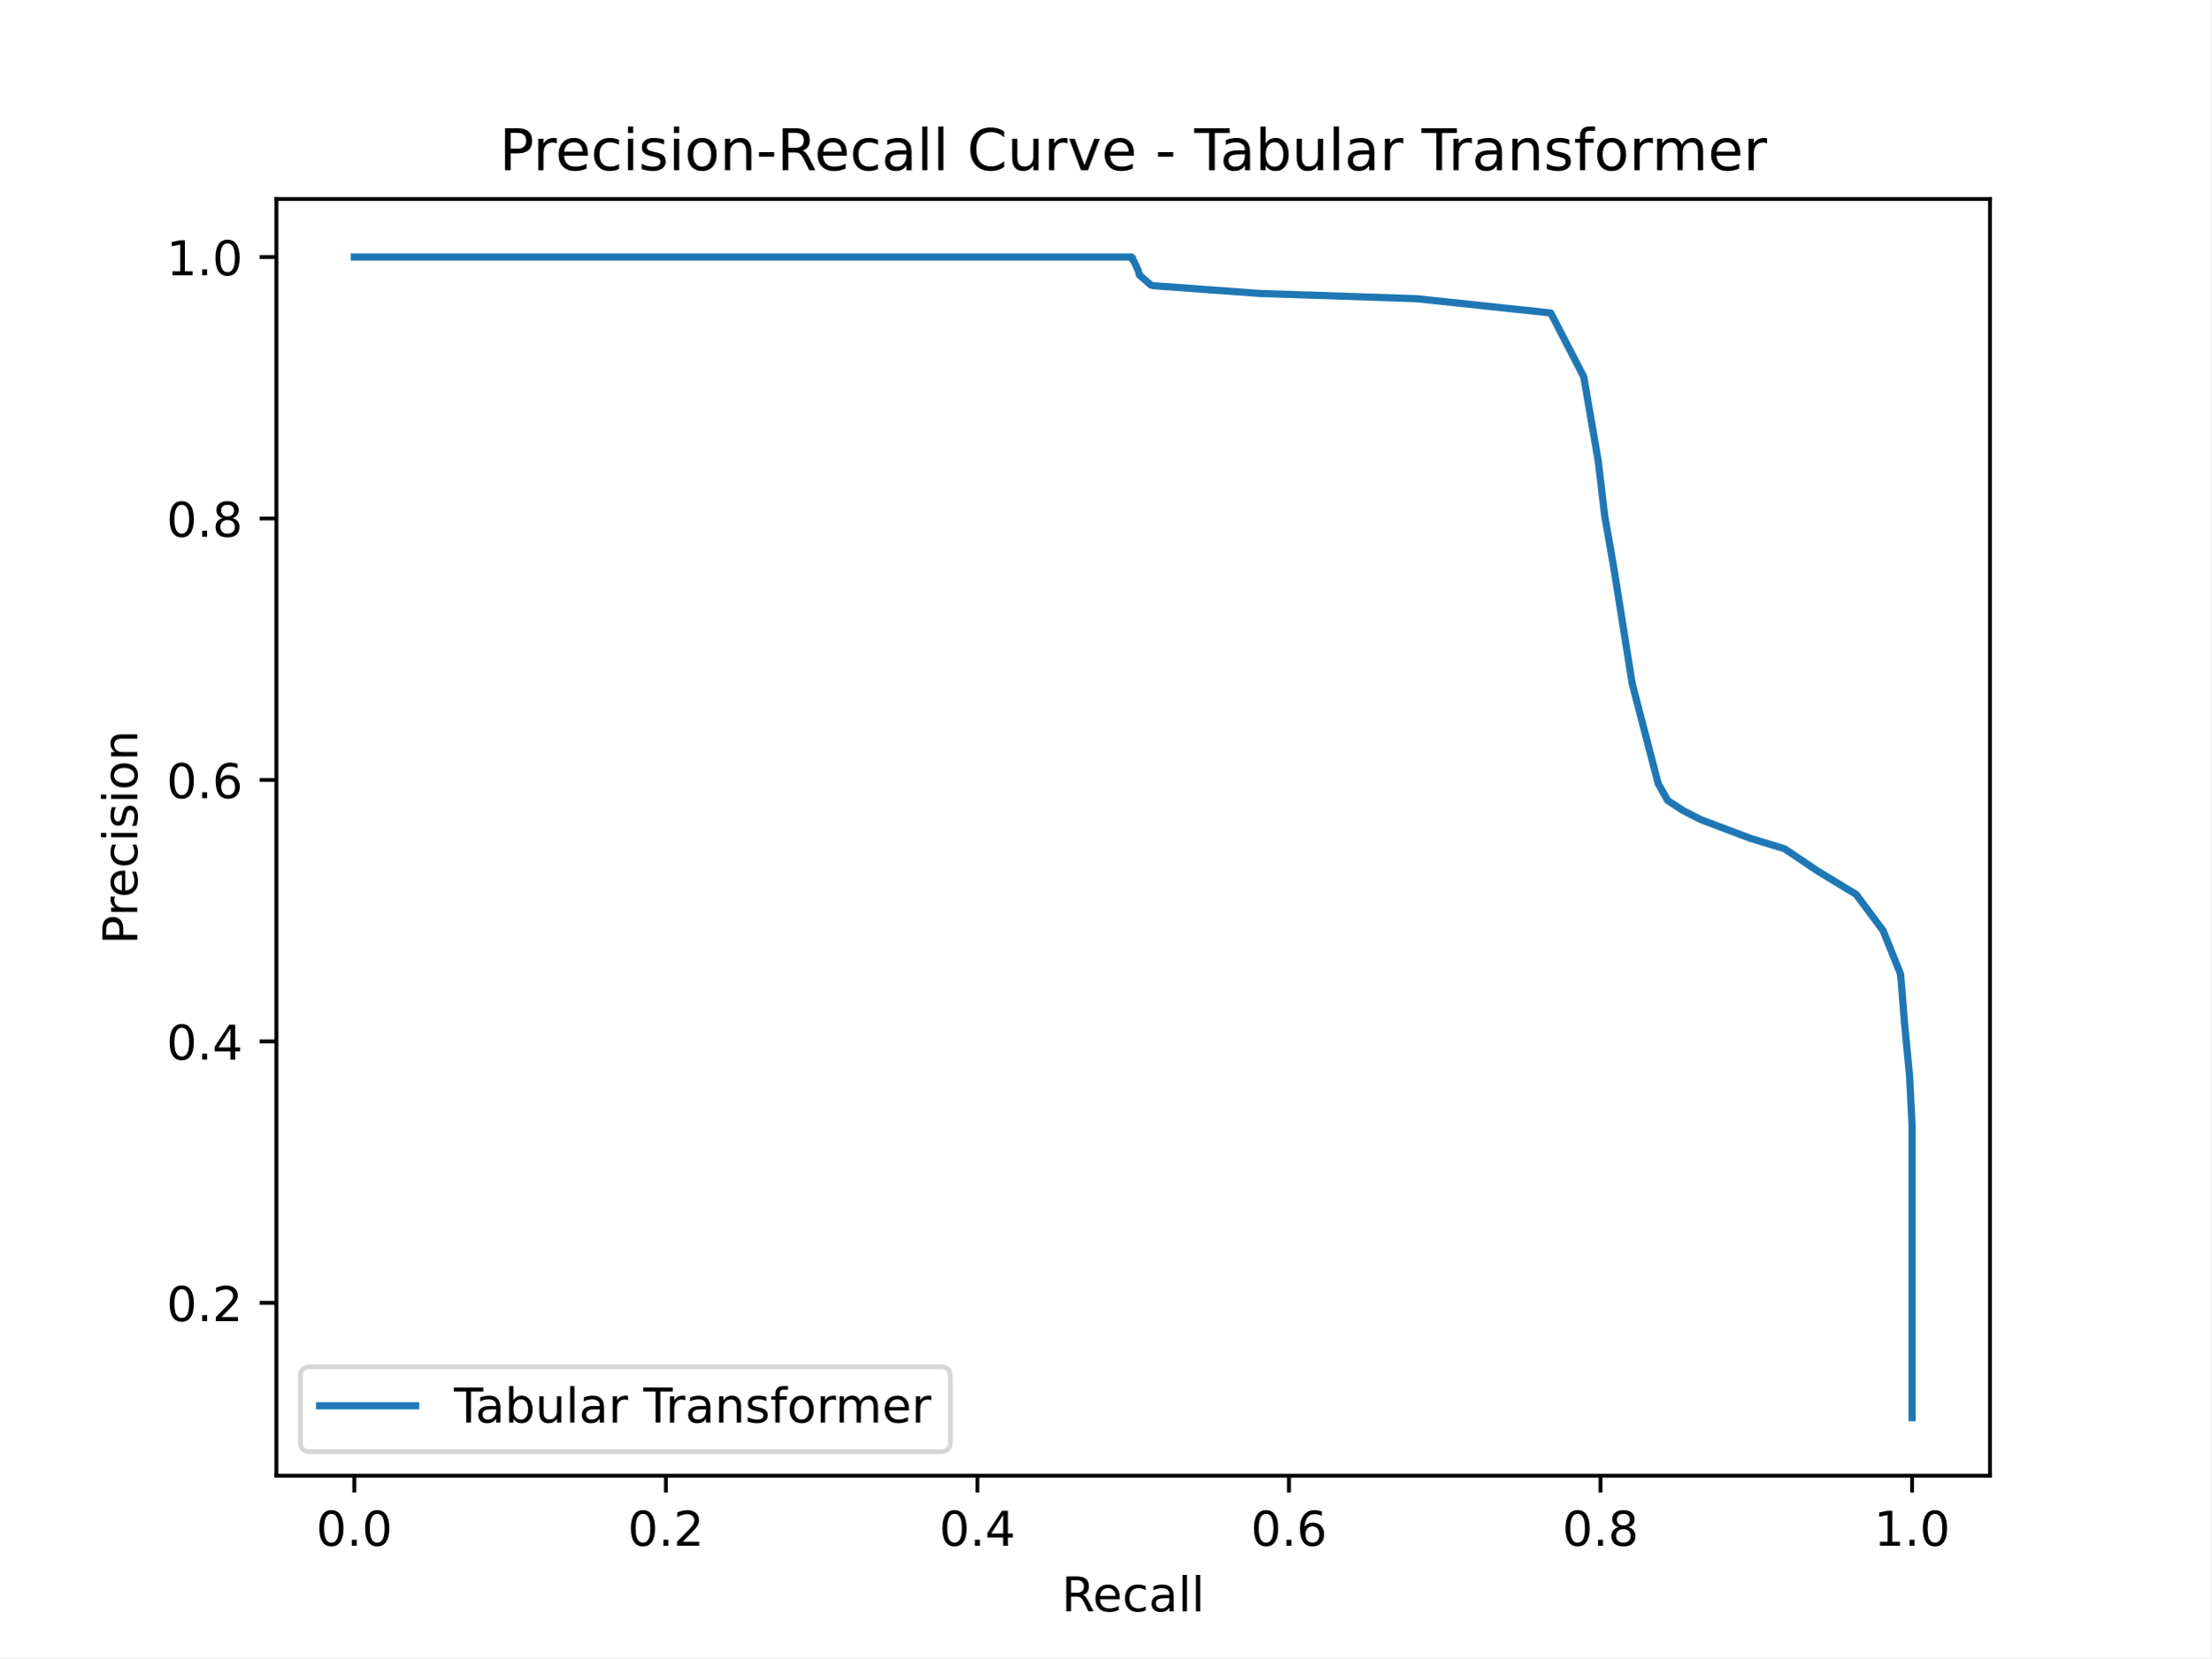
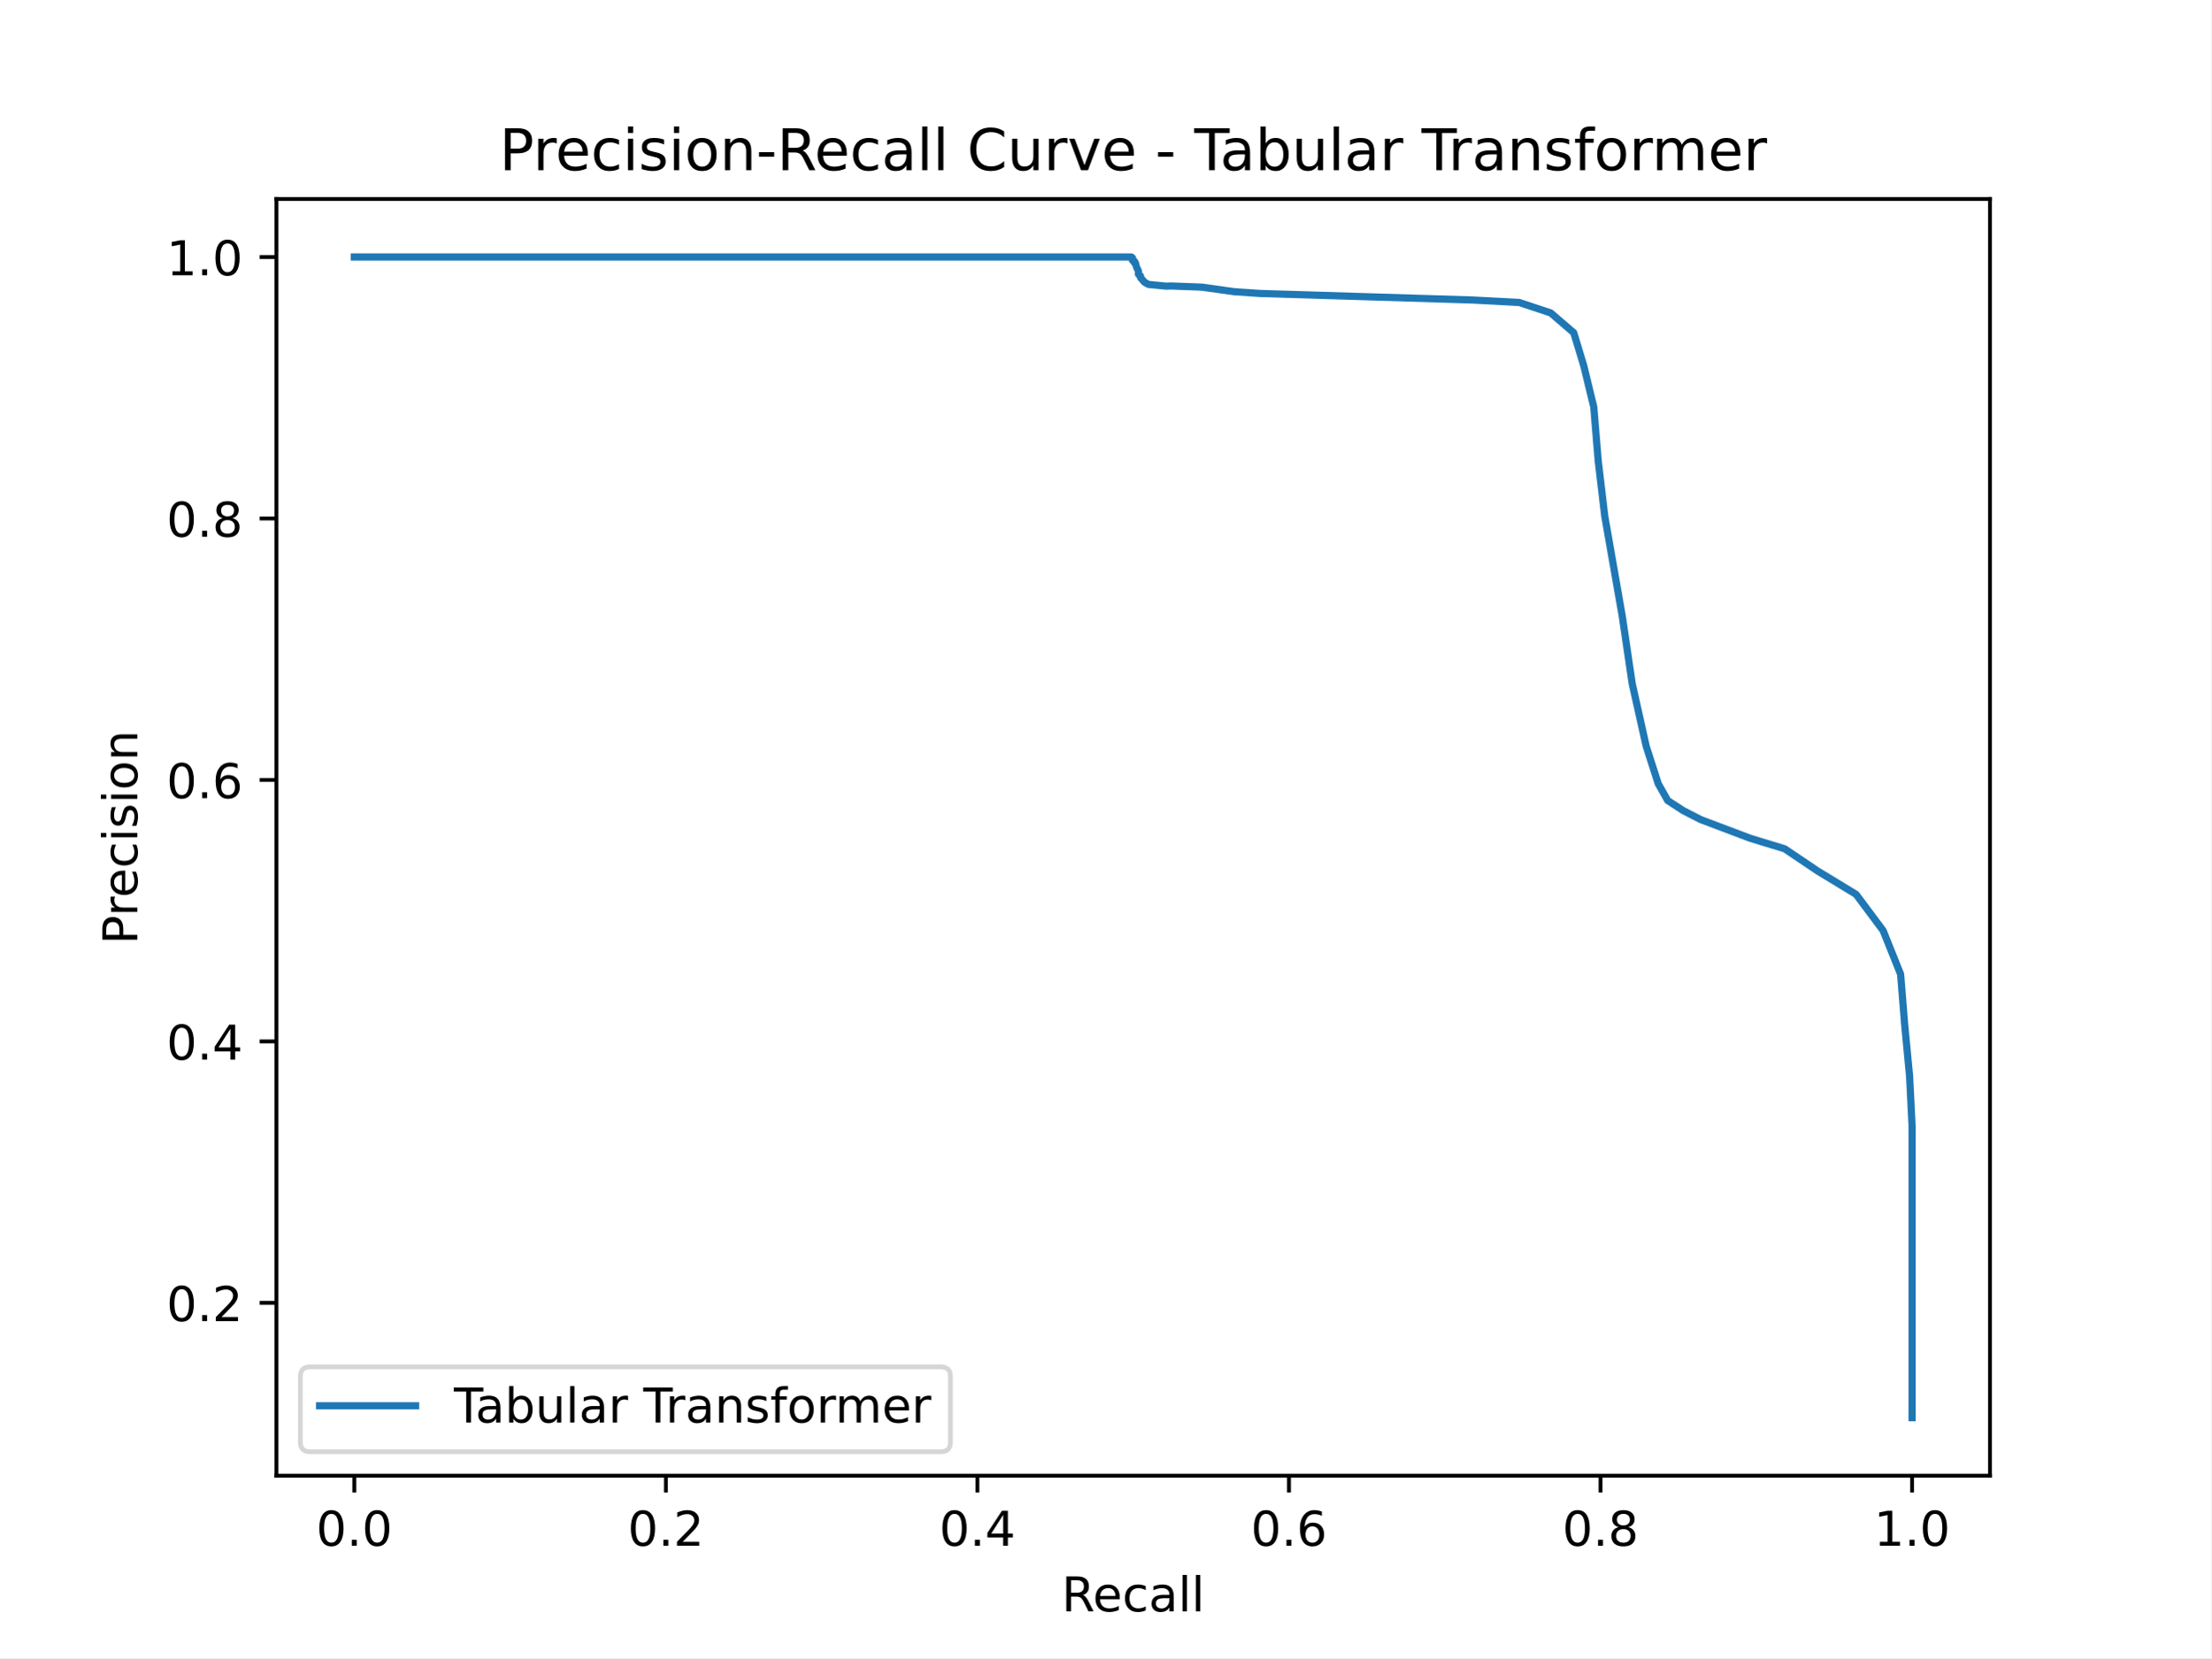
<svg xmlns="http://www.w3.org/2000/svg" xmlns:xlink="http://www.w3.org/1999/xlink" width="460.8pt" height="345.6pt" viewBox="0 0 460.8 345.6" version="1.1">
  <defs>
    <style type="text/css">*{stroke-linejoin: round; stroke-linecap: butt}</style>
  </defs>
  <g id="figure_1">
    <g id="patch_1">
      <path d="M 0 345.6  L 460.8 345.6  L 460.8 0  L 0 0  z " style="fill: #ffffff" />
    </g>
    <g id="axes_1">
      <g id="patch_2">
        <path d="M 57.6 307.584  L 414.72 307.584  L 414.72 41.472  L 57.6 41.472  z " style="fill: #ffffff" />
      </g>
      <g id="matplotlib.axis_1">
        <g id="xtick_1">
          <g id="line2d_1">
            <defs>
-               <path id="m3d1ba8af68" d="M 0 0  L 0 3.5  " style="stroke: #000000; stroke-width: 0.8" />
+               <path id="m6aa19d9f0f" d="M 0 0  L 0 3.5  " style="stroke: #000000; stroke-width: 0.8" />
            </defs>
            <g>
-               <use xlink:href="#m3d1ba8af68" x="73.833" y="307.584" style="stroke: #000000; stroke-width: 0.8" />
+               <use xlink:href="#m6aa19d9f0f" x="73.833" y="307.584" style="stroke: #000000; stroke-width: 0.8" />
            </g>
          </g>
          <g id="text_1">
            <g transform="translate(65.88116 322.1824) scale(0.1 -0.1)">
              <defs>
                <path id="DejaVuSans-30" d="M 2034 4250  Q 1547 4250 1301 3770  Q 1056 3291 1056 2328  Q 1056 1369 1301 889  Q 1547 409 2034 409  Q 2525 409 2770 889  Q 3016 1369 3016 2328  Q 3016 3291 2770 3770  Q 2525 4250 2034 4250  z M 2034 4750  Q 2819 4750 3233 4129  Q 3647 3509 3647 2328  Q 3647 1150 3233 529  Q 2819 -91 2034 -91  Q 1250 -91 836 529  Q 422 1150 422 2328  Q 422 3509 836 4129  Q 1250 4750 2034 4750  z " transform="scale(0.015625)" />
                <path id="DejaVuSans-2e" d="M 684 794  L 1344 794  L 1344 0  L 684 0  L 684 794  z " transform="scale(0.015625)" />
              </defs>
              <use xlink:href="#DejaVuSans-30" />
              <use xlink:href="#DejaVuSans-2e" transform="translate(63.62305 0)" />
              <use xlink:href="#DejaVuSans-30" transform="translate(95.41016 0)" />
            </g>
          </g>
        </g>
        <g id="xtick_2">
          <g id="line2d_2">
            <g>
-               <use xlink:href="#m3d1ba8af68" x="138.764" y="307.584" style="stroke: #000000; stroke-width: 0.8" />
+               <use xlink:href="#m6aa19d9f0f" x="138.764" y="307.584" style="stroke: #000000; stroke-width: 0.8" />
            </g>
          </g>
          <g id="text_2">
            <g transform="translate(130.8121 322.1824) scale(0.1 -0.1)">
              <defs>
                <path id="DejaVuSans-32" d="M 1228 531  L 3431 531  L 3431 0  L 469 0  L 469 531  Q 828 903 1448 1529  Q 2069 2156 2228 2338  Q 2531 2678 2651 2914  Q 2772 3150 2772 3378  Q 2772 3750 2511 3984  Q 2250 4219 1831 4219  Q 1534 4219 1204 4116  Q 875 4013 500 3803  L 500 4441  Q 881 4594 1212 4672  Q 1544 4750 1819 4750  Q 2544 4750 2975 4387  Q 3406 4025 3406 3419  Q 3406 3131 3298 2873  Q 3191 2616 2906 2266  Q 2828 2175 2409 1742  Q 1991 1309 1228 531  z " transform="scale(0.015625)" />
              </defs>
              <use xlink:href="#DejaVuSans-30" />
              <use xlink:href="#DejaVuSans-2e" transform="translate(63.62305 0)" />
              <use xlink:href="#DejaVuSans-32" transform="translate(95.41016 0)" />
            </g>
          </g>
        </g>
        <g id="xtick_3">
          <g id="line2d_3">
            <g>
-               <use xlink:href="#m3d1ba8af68" x="203.695" y="307.584" style="stroke: #000000; stroke-width: 0.8" />
+               <use xlink:href="#m6aa19d9f0f" x="203.695" y="307.584" style="stroke: #000000; stroke-width: 0.8" />
            </g>
          </g>
          <g id="text_3">
            <g transform="translate(195.743 322.1824) scale(0.1 -0.1)">
              <defs>
                <path id="DejaVuSans-34" d="M 2419 4116  L 825 1625  L 2419 1625  L 2419 4116  z M 2253 4666  L 3047 4666  L 3047 1625  L 3713 1625  L 3713 1100  L 3047 1100  L 3047 0  L 2419 0  L 2419 1100  L 313 1100  L 313 1709  L 2253 4666  z " transform="scale(0.015625)" />
              </defs>
              <use xlink:href="#DejaVuSans-30" />
              <use xlink:href="#DejaVuSans-2e" transform="translate(63.62305 0)" />
              <use xlink:href="#DejaVuSans-34" transform="translate(95.41016 0)" />
            </g>
          </g>
        </g>
        <g id="xtick_4">
          <g id="line2d_4">
            <g>
-               <use xlink:href="#m3d1ba8af68" x="268.625" y="307.584" style="stroke: #000000; stroke-width: 0.8" />
+               <use xlink:href="#m6aa19d9f0f" x="268.625" y="307.584" style="stroke: #000000; stroke-width: 0.8" />
            </g>
          </g>
          <g id="text_4">
            <g transform="translate(260.6739 322.1824) scale(0.1 -0.1)">
              <defs>
                <path id="DejaVuSans-36" d="M 2113 2584  Q 1688 2584 1439 2293  Q 1191 2003 1191 1497  Q 1191 994 1439 701  Q 1688 409 2113 409  Q 2538 409 2786 701  Q 3034 994 3034 1497  Q 3034 2003 2786 2293  Q 2538 2584 2113 2584  z M 3366 4563  L 3366 3988  Q 3128 4100 2886 4159  Q 2644 4219 2406 4219  Q 1781 4219 1451 3797  Q 1122 3375 1075 2522  Q 1259 2794 1537 2939  Q 1816 3084 2150 3084  Q 2853 3084 3261 2657  Q 3669 2231 3669 1497  Q 3669 778 3244 343  Q 2819 -91 2113 -91  Q 1303 -91 875 529  Q 447 1150 447 2328  Q 447 3434 972 4092  Q 1497 4750 2381 4750  Q 2619 4750 2861 4703  Q 3103 4656 3366 4563  z " transform="scale(0.015625)" />
              </defs>
              <use xlink:href="#DejaVuSans-30" />
              <use xlink:href="#DejaVuSans-2e" transform="translate(63.62305 0)" />
              <use xlink:href="#DejaVuSans-36" transform="translate(95.41016 0)" />
            </g>
          </g>
        </g>
        <g id="xtick_5">
          <g id="line2d_5">
            <g>
-               <use xlink:href="#m3d1ba8af68" x="333.556" y="307.584" style="stroke: #000000; stroke-width: 0.8" />
+               <use xlink:href="#m6aa19d9f0f" x="333.556" y="307.584" style="stroke: #000000; stroke-width: 0.8" />
            </g>
          </g>
          <g id="text_5">
            <g transform="translate(325.6048 322.1824) scale(0.1 -0.1)">
              <defs>
                <path id="DejaVuSans-38" d="M 2034 2216  Q 1584 2216 1326 1975  Q 1069 1734 1069 1313  Q 1069 891 1326 650  Q 1584 409 2034 409  Q 2484 409 2743 651  Q 3003 894 3003 1313  Q 3003 1734 2745 1975  Q 2488 2216 2034 2216  z M 1403 2484  Q 997 2584 770 2862  Q 544 3141 544 3541  Q 544 4100 942 4425  Q 1341 4750 2034 4750  Q 2731 4750 3128 4425  Q 3525 4100 3525 3541  Q 3525 3141 3298 2862  Q 3072 2584 2669 2484  Q 3125 2378 3379 2068  Q 3634 1759 3634 1313  Q 3634 634 3220 271  Q 2806 -91 2034 -91  Q 1263 -91 848 271  Q 434 634 434 1313  Q 434 1759 690 2068  Q 947 2378 1403 2484  z M 1172 3481  Q 1172 3119 1398 2916  Q 1625 2713 2034 2713  Q 2441 2713 2670 2916  Q 2900 3119 2900 3481  Q 2900 3844 2670 4047  Q 2441 4250 2034 4250  Q 1625 4250 1398 4047  Q 1172 3844 1172 3481  z " transform="scale(0.015625)" />
              </defs>
              <use xlink:href="#DejaVuSans-30" />
              <use xlink:href="#DejaVuSans-2e" transform="translate(63.62305 0)" />
              <use xlink:href="#DejaVuSans-38" transform="translate(95.41016 0)" />
            </g>
          </g>
        </g>
        <g id="xtick_6">
          <g id="line2d_6">
            <g>
-               <use xlink:href="#m3d1ba8af68" x="398.487" y="307.584" style="stroke: #000000; stroke-width: 0.8" />
+               <use xlink:href="#m6aa19d9f0f" x="398.487" y="307.584" style="stroke: #000000; stroke-width: 0.8" />
            </g>
          </g>
          <g id="text_6">
            <g transform="translate(390.5357 322.1824) scale(0.1 -0.1)">
              <defs>
                <path id="DejaVuSans-31" d="M 794 531  L 1825 531  L 1825 4091  L 703 3866  L 703 4441  L 1819 4666  L 2450 4666  L 2450 531  L 3481 531  L 3481 0  L 794 0  L 794 531  z " transform="scale(0.015625)" />
              </defs>
              <use xlink:href="#DejaVuSans-31" />
              <use xlink:href="#DejaVuSans-2e" transform="translate(63.62305 0)" />
              <use xlink:href="#DejaVuSans-30" transform="translate(95.41016 0)" />
            </g>
          </g>
        </g>
        <g id="text_7">
          <g transform="translate(221.2428 335.8606) scale(0.1 -0.1)">
            <defs>
              <path id="DejaVuSans-52" d="M 2841 2188  Q 3044 2119 3236 1894  Q 3428 1669 3622 1275  L 4263 0  L 3584 0  L 2988 1197  Q 2756 1666 2539 1819  Q 2322 1972 1947 1972  L 1259 1972  L 1259 0  L 628 0  L 628 4666  L 2053 4666  Q 2853 4666 3247 4331  Q 3641 3997 3641 3322  Q 3641 2881 3436 2590  Q 3231 2300 2841 2188  z M 1259 4147  L 1259 2491  L 2053 2491  Q 2509 2491 2742 2702  Q 2975 2913 2975 3322  Q 2975 3731 2742 3939  Q 2509 4147 2053 4147  L 1259 4147  z " transform="scale(0.015625)" />
              <path id="DejaVuSans-65" d="M 3597 1894  L 3597 1613  L 953 1613  Q 991 1019 1311 708  Q 1631 397 2203 397  Q 2534 397 2845 478  Q 3156 559 3463 722  L 3463 178  Q 3153 47 2828 -22  Q 2503 -91 2169 -91  Q 1331 -91 842 396  Q 353 884 353 1716  Q 353 2575 817 3079  Q 1281 3584 2069 3584  Q 2775 3584 3186 3129  Q 3597 2675 3597 1894  z M 3022 2063  Q 3016 2534 2758 2815  Q 2500 3097 2075 3097  Q 1594 3097 1305 2825  Q 1016 2553 972 2059  L 3022 2063  z " transform="scale(0.015625)" />
              <path id="DejaVuSans-63" d="M 3122 3366  L 3122 2828  Q 2878 2963 2633 3030  Q 2388 3097 2138 3097  Q 1578 3097 1268 2742  Q 959 2388 959 1747  Q 959 1106 1268 751  Q 1578 397 2138 397  Q 2388 397 2633 464  Q 2878 531 3122 666  L 3122 134  Q 2881 22 2623 -34  Q 2366 -91 2075 -91  Q 1284 -91 818 406  Q 353 903 353 1747  Q 353 2603 823 3093  Q 1294 3584 2113 3584  Q 2378 3584 2631 3529  Q 2884 3475 3122 3366  z " transform="scale(0.015625)" />
              <path id="DejaVuSans-61" d="M 2194 1759  Q 1497 1759 1228 1600  Q 959 1441 959 1056  Q 959 750 1161 570  Q 1363 391 1709 391  Q 2188 391 2477 730  Q 2766 1069 2766 1631  L 2766 1759  L 2194 1759  z M 3341 1997  L 3341 0  L 2766 0  L 2766 531  Q 2569 213 2275 61  Q 1981 -91 1556 -91  Q 1019 -91 701 211  Q 384 513 384 1019  Q 384 1609 779 1909  Q 1175 2209 1959 2209  L 2766 2209  L 2766 2266  Q 2766 2663 2505 2880  Q 2244 3097 1772 3097  Q 1472 3097 1187 3025  Q 903 2953 641 2809  L 641 3341  Q 956 3463 1253 3523  Q 1550 3584 1831 3584  Q 2591 3584 2966 3190  Q 3341 2797 3341 1997  z " transform="scale(0.015625)" />
              <path id="DejaVuSans-6c" d="M 603 4863  L 1178 4863  L 1178 0  L 603 0  L 603 4863  z " transform="scale(0.015625)" />
            </defs>
            <use xlink:href="#DejaVuSans-52" />
            <use xlink:href="#DejaVuSans-65" transform="translate(64.98242 0)" />
            <use xlink:href="#DejaVuSans-63" transform="translate(126.5059 0)" />
            <use xlink:href="#DejaVuSans-61" transform="translate(181.4863 0)" />
            <use xlink:href="#DejaVuSans-6c" transform="translate(242.7656 0)" />
            <use xlink:href="#DejaVuSans-6c" transform="translate(270.5488 0)" />
          </g>
        </g>
      </g>
      <g id="matplotlib.axis_2">
        <g id="ytick_1">
          <g id="line2d_7">
            <defs>
-               <path id="mbe2ca6c106" d="M 0 0  L -3.5 0  " style="stroke: #000000; stroke-width: 0.8" />
+               <path id="mb0c2504ec9" d="M 0 0  L -3.5 0  " style="stroke: #000000; stroke-width: 0.8" />
            </defs>
            <g>
-               <use xlink:href="#mbe2ca6c106" x="57.6" y="271.558" style="stroke: #000000; stroke-width: 0.8" />
+               <use xlink:href="#mb0c2504ec9" x="57.6" y="271.558" style="stroke: #000000; stroke-width: 0.8" />
            </g>
          </g>
          <g id="text_8">
            <g transform="translate(34.69687 275.3571) scale(0.1 -0.1)">
              <use xlink:href="#DejaVuSans-30" />
              <use xlink:href="#DejaVuSans-2e" transform="translate(63.62305 0)" />
              <use xlink:href="#DejaVuSans-32" transform="translate(95.41016 0)" />
            </g>
          </g>
        </g>
        <g id="ytick_2">
          <g id="line2d_8">
            <g>
-               <use xlink:href="#mbe2ca6c106" x="57.6" y="217.06" style="stroke: #000000; stroke-width: 0.8" />
+               <use xlink:href="#mb0c2504ec9" x="57.6" y="217.06" style="stroke: #000000; stroke-width: 0.8" />
            </g>
          </g>
          <g id="text_9">
            <g transform="translate(34.69687 220.8596) scale(0.1 -0.1)">
              <use xlink:href="#DejaVuSans-30" />
              <use xlink:href="#DejaVuSans-2e" transform="translate(63.62305 0)" />
              <use xlink:href="#DejaVuSans-34" transform="translate(95.41016 0)" />
            </g>
          </g>
        </g>
        <g id="ytick_3">
          <g id="line2d_9">
            <g>
-               <use xlink:href="#mbe2ca6c106" x="57.6" y="162.563" style="stroke: #000000; stroke-width: 0.8" />
+               <use xlink:href="#mb0c2504ec9" x="57.6" y="162.563" style="stroke: #000000; stroke-width: 0.8" />
            </g>
          </g>
          <g id="text_10">
            <g transform="translate(34.69687 166.3621) scale(0.1 -0.1)">
              <use xlink:href="#DejaVuSans-30" />
              <use xlink:href="#DejaVuSans-2e" transform="translate(63.62305 0)" />
              <use xlink:href="#DejaVuSans-36" transform="translate(95.41016 0)" />
            </g>
          </g>
        </g>
        <g id="ytick_4">
          <g id="line2d_10">
            <g>
-               <use xlink:href="#mbe2ca6c106" x="57.6" y="108.065" style="stroke: #000000; stroke-width: 0.8" />
+               <use xlink:href="#mb0c2504ec9" x="57.6" y="108.065" style="stroke: #000000; stroke-width: 0.8" />
            </g>
          </g>
          <g id="text_11">
            <g transform="translate(34.69687 111.8647) scale(0.1 -0.1)">
              <use xlink:href="#DejaVuSans-30" />
              <use xlink:href="#DejaVuSans-2e" transform="translate(63.62305 0)" />
              <use xlink:href="#DejaVuSans-38" transform="translate(95.41016 0)" />
            </g>
          </g>
        </g>
        <g id="ytick_5">
          <g id="line2d_11">
            <g>
-               <use xlink:href="#mbe2ca6c106" x="57.6" y="53.568" style="stroke: #000000; stroke-width: 0.8" />
+               <use xlink:href="#mb0c2504ec9" x="57.6" y="53.568" style="stroke: #000000; stroke-width: 0.8" />
            </g>
          </g>
          <g id="text_12">
            <g transform="translate(34.69687 57.36722) scale(0.1 -0.1)">
              <use xlink:href="#DejaVuSans-31" />
              <use xlink:href="#DejaVuSans-2e" transform="translate(63.62305 0)" />
              <use xlink:href="#DejaVuSans-30" transform="translate(95.41016 0)" />
            </g>
          </g>
        </g>
        <g id="text_13">
          <g transform="translate(28.61719 196.835) rotate(-90) scale(0.1 -0.1)">
            <defs>
              <path id="DejaVuSans-50" d="M 1259 4147  L 1259 2394  L 2053 2394  Q 2494 2394 2734 2622  Q 2975 2850 2975 3272  Q 2975 3691 2734 3919  Q 2494 4147 2053 4147  L 1259 4147  z M 628 4666  L 2053 4666  Q 2838 4666 3239 4311  Q 3641 3956 3641 3272  Q 3641 2581 3239 2228  Q 2838 1875 2053 1875  L 1259 1875  L 1259 0  L 628 0  L 628 4666  z " transform="scale(0.015625)" />
              <path id="DejaVuSans-72" d="M 2631 2963  Q 2534 3019 2420 3045  Q 2306 3072 2169 3072  Q 1681 3072 1420 2755  Q 1159 2438 1159 1844  L 1159 0  L 581 0  L 581 3500  L 1159 3500  L 1159 2956  Q 1341 3275 1631 3429  Q 1922 3584 2338 3584  Q 2397 3584 2469 3576  Q 2541 3569 2628 3553  L 2631 2963  z " transform="scale(0.015625)" />
              <path id="DejaVuSans-69" d="M 603 3500  L 1178 3500  L 1178 0  L 603 0  L 603 3500  z M 603 4863  L 1178 4863  L 1178 4134  L 603 4134  L 603 4863  z " transform="scale(0.015625)" />
              <path id="DejaVuSans-73" d="M 2834 3397  L 2834 2853  Q 2591 2978 2328 3040  Q 2066 3103 1784 3103  Q 1356 3103 1142 2972  Q 928 2841 928 2578  Q 928 2378 1081 2264  Q 1234 2150 1697 2047  L 1894 2003  Q 2506 1872 2764 1633  Q 3022 1394 3022 966  Q 3022 478 2636 193  Q 2250 -91 1575 -91  Q 1294 -91 989 -36  Q 684 19 347 128  L 347 722  Q 666 556 975 473  Q 1284 391 1588 391  Q 1994 391 2212 530  Q 2431 669 2431 922  Q 2431 1156 2273 1281  Q 2116 1406 1581 1522  L 1381 1569  Q 847 1681 609 1914  Q 372 2147 372 2553  Q 372 3047 722 3315  Q 1072 3584 1716 3584  Q 2034 3584 2315 3537  Q 2597 3491 2834 3397  z " transform="scale(0.015625)" />
              <path id="DejaVuSans-6f" d="M 1959 3097  Q 1497 3097 1228 2736  Q 959 2375 959 1747  Q 959 1119 1226 758  Q 1494 397 1959 397  Q 2419 397 2687 759  Q 2956 1122 2956 1747  Q 2956 2369 2687 2733  Q 2419 3097 1959 3097  z M 1959 3584  Q 2709 3584 3137 3096  Q 3566 2609 3566 1747  Q 3566 888 3137 398  Q 2709 -91 1959 -91  Q 1206 -91 779 398  Q 353 888 353 1747  Q 353 2609 779 3096  Q 1206 3584 1959 3584  z " transform="scale(0.015625)" />
              <path id="DejaVuSans-6e" d="M 3513 2113  L 3513 0  L 2938 0  L 2938 2094  Q 2938 2591 2744 2837  Q 2550 3084 2163 3084  Q 1697 3084 1428 2787  Q 1159 2491 1159 1978  L 1159 0  L 581 0  L 581 3500  L 1159 3500  L 1159 2956  Q 1366 3272 1645 3428  Q 1925 3584 2291 3584  Q 2894 3584 3203 3211  Q 3513 2838 3513 2113  z " transform="scale(0.015625)" />
            </defs>
            <use xlink:href="#DejaVuSans-50" />
            <use xlink:href="#DejaVuSans-72" transform="translate(58.55273 0)" />
            <use xlink:href="#DejaVuSans-65" transform="translate(97.41602 0)" />
            <use xlink:href="#DejaVuSans-63" transform="translate(158.9395 0)" />
            <use xlink:href="#DejaVuSans-69" transform="translate(213.9199 0)" />
            <use xlink:href="#DejaVuSans-73" transform="translate(241.7031 0)" />
            <use xlink:href="#DejaVuSans-69" transform="translate(293.8027 0)" />
            <use xlink:href="#DejaVuSans-6f" transform="translate(321.5859 0)" />
            <use xlink:href="#DejaVuSans-6e" transform="translate(382.7676 0)" />
          </g>
        </g>
      </g>
      <g id="line2d_12">
-         <path d="M 398.487 295.488  L 398.487 234.708  L 397.966 224.33  L 396.925 213.385  L 396.092 203.05  L 392.446 193.957  L 386.822 186.419  L 378.802 181.545  L 371.927 176.914  L 364.741 174.722  L 354.429 170.826  L 350.784 168.956  L 347.555 166.852  L 345.576 163.336  L 340.16 142.507  L 336.306 118.226  L 334.431 107.541  L 333.077 96.072  L 330.057 78.523  L 323.182 65.226  L 295.269 62.254  L 262.668 61.166  L 240.587 59.56  L 239.858 59.423  L 237.462 57.331  L 237.254 56.489  L 236.316 54.439  L 236.004 54.092  L 236.004 53.743  L 235.795 53.743  L 235.795 53.568  L 73.833 53.568  L 73.833 53.568  " clip-path="url(#pbabb5ea990)" style="fill: none; stroke: #1f77b4; stroke-width: 1.5; stroke-linecap: square" />
+         <path d="M 398.487 295.488  L 398.487 234.708  L 397.966 224.33  L 396.925 213.385  L 396.092 203.05  L 392.446 193.957  L 386.822 186.419  L 378.802 181.545  L 371.927 176.914  L 364.741 174.722  L 354.429 170.826  L 350.784 168.956  L 347.555 166.852  L 345.576 163.336  L 343.076 155.545  L 340.16 142.507  L 338.077 128.371  L 334.431 107.541  L 333.077 96.072  L 332.14 84.796  L 330.057 76.216  L 327.974 69.349  L 323.182 65.226  L 316.621 63.046  L 306.83 62.521  L 262.668 61.166  L 257.252 60.798  L 250.481 59.847  L 244.024 59.602  L 242.982 59.638  L 239.337 59.276  L 238.504 58.808  L 237.67 57.831  L 237.67 57.495  L 237.254 57.167  L 237.254 56.489  L 236.837 55.641  L 236.629 54.783  L 236.42 54.784  L 236.42 54.438  L 236.316 54.439  L 236.108 54.266  L 236.004 54.266  L 236.004 53.743  L 235.9 53.743  L 235.795 53.743  L 235.795 53.568  L 235.691 53.568  L 73.833 53.568  L 73.833 53.568  " clip-path="url(#p3fee715aa2)" style="fill: none; stroke: #1f77b4; stroke-width: 1.5; stroke-linecap: square" />
      </g>
      <g id="patch_3">
        <path d="M 57.6 307.584  L 57.6 41.472  " style="fill: none; stroke: #000000; stroke-width: 0.8; stroke-linejoin: miter; stroke-linecap: square" />
      </g>
      <g id="patch_4">
        <path d="M 414.72 307.584  L 414.72 41.472  " style="fill: none; stroke: #000000; stroke-width: 0.8; stroke-linejoin: miter; stroke-linecap: square" />
      </g>
      <g id="patch_5">
        <path d="M 57.6 307.584  L 414.72 307.584  " style="fill: none; stroke: #000000; stroke-width: 0.8; stroke-linejoin: miter; stroke-linecap: square" />
      </g>
      <g id="patch_6">
        <path d="M 57.6 41.472  L 414.72 41.472  " style="fill: none; stroke: #000000; stroke-width: 0.8; stroke-linejoin: miter; stroke-linecap: square" />
      </g>
      <g id="text_14">
        <g transform="translate(104.0597 35.472) scale(0.12 -0.12)">
          <defs>
            <path id="DejaVuSans-2d" d="M 313 2009  L 1997 2009  L 1997 1497  L 313 1497  L 313 2009  z " transform="scale(0.015625)" />
            <path id="DejaVuSans-20" transform="scale(0.015625)" />
            <path id="DejaVuSans-43" d="M 4122 4306  L 4122 3641  Q 3803 3938 3442 4084  Q 3081 4231 2675 4231  Q 1875 4231 1450 3742  Q 1025 3253 1025 2328  Q 1025 1406 1450 917  Q 1875 428 2675 428  Q 3081 428 3442 575  Q 3803 722 4122 1019  L 4122 359  Q 3791 134 3420 21  Q 3050 -91 2638 -91  Q 1578 -91 968 557  Q 359 1206 359 2328  Q 359 3453 968 4101  Q 1578 4750 2638 4750  Q 3056 4750 3426 4639  Q 3797 4528 4122 4306  z " transform="scale(0.015625)" />
            <path id="DejaVuSans-75" d="M 544 1381  L 544 3500  L 1119 3500  L 1119 1403  Q 1119 906 1312 657  Q 1506 409 1894 409  Q 2359 409 2629 706  Q 2900 1003 2900 1516  L 2900 3500  L 3475 3500  L 3475 0  L 2900 0  L 2900 538  Q 2691 219 2414 64  Q 2138 -91 1772 -91  Q 1169 -91 856 284  Q 544 659 544 1381  z M 1991 3584  L 1991 3584  z " transform="scale(0.015625)" />
            <path id="DejaVuSans-76" d="M 191 3500  L 800 3500  L 1894 563  L 2988 3500  L 3597 3500  L 2284 0  L 1503 0  L 191 3500  z " transform="scale(0.015625)" />
            <path id="DejaVuSans-54" d="M -19 4666  L 3928 4666  L 3928 4134  L 2272 4134  L 2272 0  L 1638 0  L 1638 4134  L -19 4134  L -19 4666  z " transform="scale(0.015625)" />
            <path id="DejaVuSans-62" d="M 3116 1747  Q 3116 2381 2855 2742  Q 2594 3103 2138 3103  Q 1681 3103 1420 2742  Q 1159 2381 1159 1747  Q 1159 1113 1420 752  Q 1681 391 2138 391  Q 2594 391 2855 752  Q 3116 1113 3116 1747  z M 1159 2969  Q 1341 3281 1617 3432  Q 1894 3584 2278 3584  Q 2916 3584 3314 3078  Q 3713 2572 3713 1747  Q 3713 922 3314 415  Q 2916 -91 2278 -91  Q 1894 -91 1617 61  Q 1341 213 1159 525  L 1159 0  L 581 0  L 581 4863  L 1159 4863  L 1159 2969  z " transform="scale(0.015625)" />
            <path id="DejaVuSans-66" d="M 2375 4863  L 2375 4384  L 1825 4384  Q 1516 4384 1395 4259  Q 1275 4134 1275 3809  L 1275 3500  L 2222 3500  L 2222 3053  L 1275 3053  L 1275 0  L 697 0  L 697 3053  L 147 3053  L 147 3500  L 697 3500  L 697 3744  Q 697 4328 969 4595  Q 1241 4863 1831 4863  L 2375 4863  z " transform="scale(0.015625)" />
            <path id="DejaVuSans-6d" d="M 3328 2828  Q 3544 3216 3844 3400  Q 4144 3584 4550 3584  Q 5097 3584 5394 3201  Q 5691 2819 5691 2113  L 5691 0  L 5113 0  L 5113 2094  Q 5113 2597 4934 2840  Q 4756 3084 4391 3084  Q 3944 3084 3684 2787  Q 3425 2491 3425 1978  L 3425 0  L 2847 0  L 2847 2094  Q 2847 2600 2669 2842  Q 2491 3084 2119 3084  Q 1678 3084 1418 2786  Q 1159 2488 1159 1978  L 1159 0  L 581 0  L 581 3500  L 1159 3500  L 1159 2956  Q 1356 3278 1631 3431  Q 1906 3584 2284 3584  Q 2666 3584 2933 3390  Q 3200 3197 3328 2828  z " transform="scale(0.015625)" />
          </defs>
          <use xlink:href="#DejaVuSans-50" />
          <use xlink:href="#DejaVuSans-72" transform="translate(58.55273 0)" />
          <use xlink:href="#DejaVuSans-65" transform="translate(97.41602 0)" />
          <use xlink:href="#DejaVuSans-63" transform="translate(158.9395 0)" />
          <use xlink:href="#DejaVuSans-69" transform="translate(213.9199 0)" />
          <use xlink:href="#DejaVuSans-73" transform="translate(241.7031 0)" />
          <use xlink:href="#DejaVuSans-69" transform="translate(293.8027 0)" />
          <use xlink:href="#DejaVuSans-6f" transform="translate(321.5859 0)" />
          <use xlink:href="#DejaVuSans-6e" transform="translate(382.7676 0)" />
          <use xlink:href="#DejaVuSans-2d" transform="translate(446.1465 0)" />
          <use xlink:href="#DejaVuSans-52" transform="translate(482.2305 0)" />
          <use xlink:href="#DejaVuSans-65" transform="translate(547.2129 0)" />
          <use xlink:href="#DejaVuSans-63" transform="translate(608.7363 0)" />
          <use xlink:href="#DejaVuSans-61" transform="translate(663.7168 0)" />
          <use xlink:href="#DejaVuSans-6c" transform="translate(724.9961 0)" />
          <use xlink:href="#DejaVuSans-6c" transform="translate(752.7793 0)" />
          <use xlink:href="#DejaVuSans-20" transform="translate(780.5625 0)" />
          <use xlink:href="#DejaVuSans-43" transform="translate(812.3496 0)" />
          <use xlink:href="#DejaVuSans-75" transform="translate(882.1738 0)" />
          <use xlink:href="#DejaVuSans-72" transform="translate(945.5527 0)" />
          <use xlink:href="#DejaVuSans-76" transform="translate(986.666 0)" />
          <use xlink:href="#DejaVuSans-65" transform="translate(1045.846 0)" />
          <use xlink:href="#DejaVuSans-20" transform="translate(1107.369 0)" />
          <use xlink:href="#DejaVuSans-2d" transform="translate(1139.156 0)" />
          <use xlink:href="#DejaVuSans-20" transform="translate(1175.24 0)" />
          <use xlink:href="#DejaVuSans-54" transform="translate(1207.027 0)" />
          <use xlink:href="#DejaVuSans-61" transform="translate(1251.611 0)" />
          <use xlink:href="#DejaVuSans-62" transform="translate(1312.891 0)" />
          <use xlink:href="#DejaVuSans-75" transform="translate(1376.367 0)" />
          <use xlink:href="#DejaVuSans-6c" transform="translate(1439.746 0)" />
          <use xlink:href="#DejaVuSans-61" transform="translate(1467.529 0)" />
          <use xlink:href="#DejaVuSans-72" transform="translate(1528.809 0)" />
          <use xlink:href="#DejaVuSans-20" transform="translate(1569.922 0)" />
          <use xlink:href="#DejaVuSans-54" transform="translate(1601.709 0)" />
          <use xlink:href="#DejaVuSans-72" transform="translate(1648.043 0)" />
          <use xlink:href="#DejaVuSans-61" transform="translate(1689.156 0)" />
          <use xlink:href="#DejaVuSans-6e" transform="translate(1750.436 0)" />
          <use xlink:href="#DejaVuSans-73" transform="translate(1813.814 0)" />
          <use xlink:href="#DejaVuSans-66" transform="translate(1865.914 0)" />
          <use xlink:href="#DejaVuSans-6f" transform="translate(1901.119 0)" />
          <use xlink:href="#DejaVuSans-72" transform="translate(1962.301 0)" />
          <use xlink:href="#DejaVuSans-6d" transform="translate(2001.664 0)" />
          <use xlink:href="#DejaVuSans-65" transform="translate(2099.076 0)" />
          <use xlink:href="#DejaVuSans-72" transform="translate(2160.6 0)" />
        </g>
      </g>
      <g id="legend_1">
        <g id="patch_7">
          <path d="M 64.6 302.584  L 196.066 302.584  Q 198.066 302.584 198.066 300.584  L 198.066 286.906  Q 198.066 284.906 196.066 284.906  L 64.6 284.906  Q 62.6 284.906 62.6 286.906  L 62.6 300.584  Q 62.6 302.584 64.6 302.584  z " style="fill: #ffffff; opacity: 0.8; stroke: #cccccc; stroke-linejoin: miter" />
        </g>
        <g id="line2d_13">
          <path d="M 66.6 293.004  L 76.6 293.004  L 86.6 293.004  " style="fill: none; stroke: #1f77b4; stroke-width: 1.5; stroke-linecap: square" />
        </g>
        <g id="text_15">
          <g transform="translate(94.6 296.5043) scale(0.1 -0.1)">
            <use xlink:href="#DejaVuSans-54" />
            <use xlink:href="#DejaVuSans-61" transform="translate(44.58398 0)" />
            <use xlink:href="#DejaVuSans-62" transform="translate(105.8633 0)" />
            <use xlink:href="#DejaVuSans-75" transform="translate(169.3398 0)" />
            <use xlink:href="#DejaVuSans-6c" transform="translate(232.7188 0)" />
            <use xlink:href="#DejaVuSans-61" transform="translate(260.502 0)" />
            <use xlink:href="#DejaVuSans-72" transform="translate(321.7812 0)" />
            <use xlink:href="#DejaVuSans-20" transform="translate(362.8945 0)" />
            <use xlink:href="#DejaVuSans-54" transform="translate(394.6816 0)" />
            <use xlink:href="#DejaVuSans-72" transform="translate(441.0156 0)" />
            <use xlink:href="#DejaVuSans-61" transform="translate(482.1289 0)" />
            <use xlink:href="#DejaVuSans-6e" transform="translate(543.4082 0)" />
            <use xlink:href="#DejaVuSans-73" transform="translate(606.7871 0)" />
            <use xlink:href="#DejaVuSans-66" transform="translate(658.8867 0)" />
            <use xlink:href="#DejaVuSans-6f" transform="translate(694.0918 0)" />
            <use xlink:href="#DejaVuSans-72" transform="translate(755.2734 0)" />
            <use xlink:href="#DejaVuSans-6d" transform="translate(794.6367 0)" />
            <use xlink:href="#DejaVuSans-65" transform="translate(892.0488 0)" />
            <use xlink:href="#DejaVuSans-72" transform="translate(953.5723 0)" />
          </g>
        </g>
      </g>
    </g>
  </g>
  <defs>
-     <clipPath id="pbabb5ea990">
+     <clipPath id="p3fee715aa2">
      <rect x="57.6" y="41.472" width="357.12" height="266.112" />
    </clipPath>
  </defs>
</svg>
